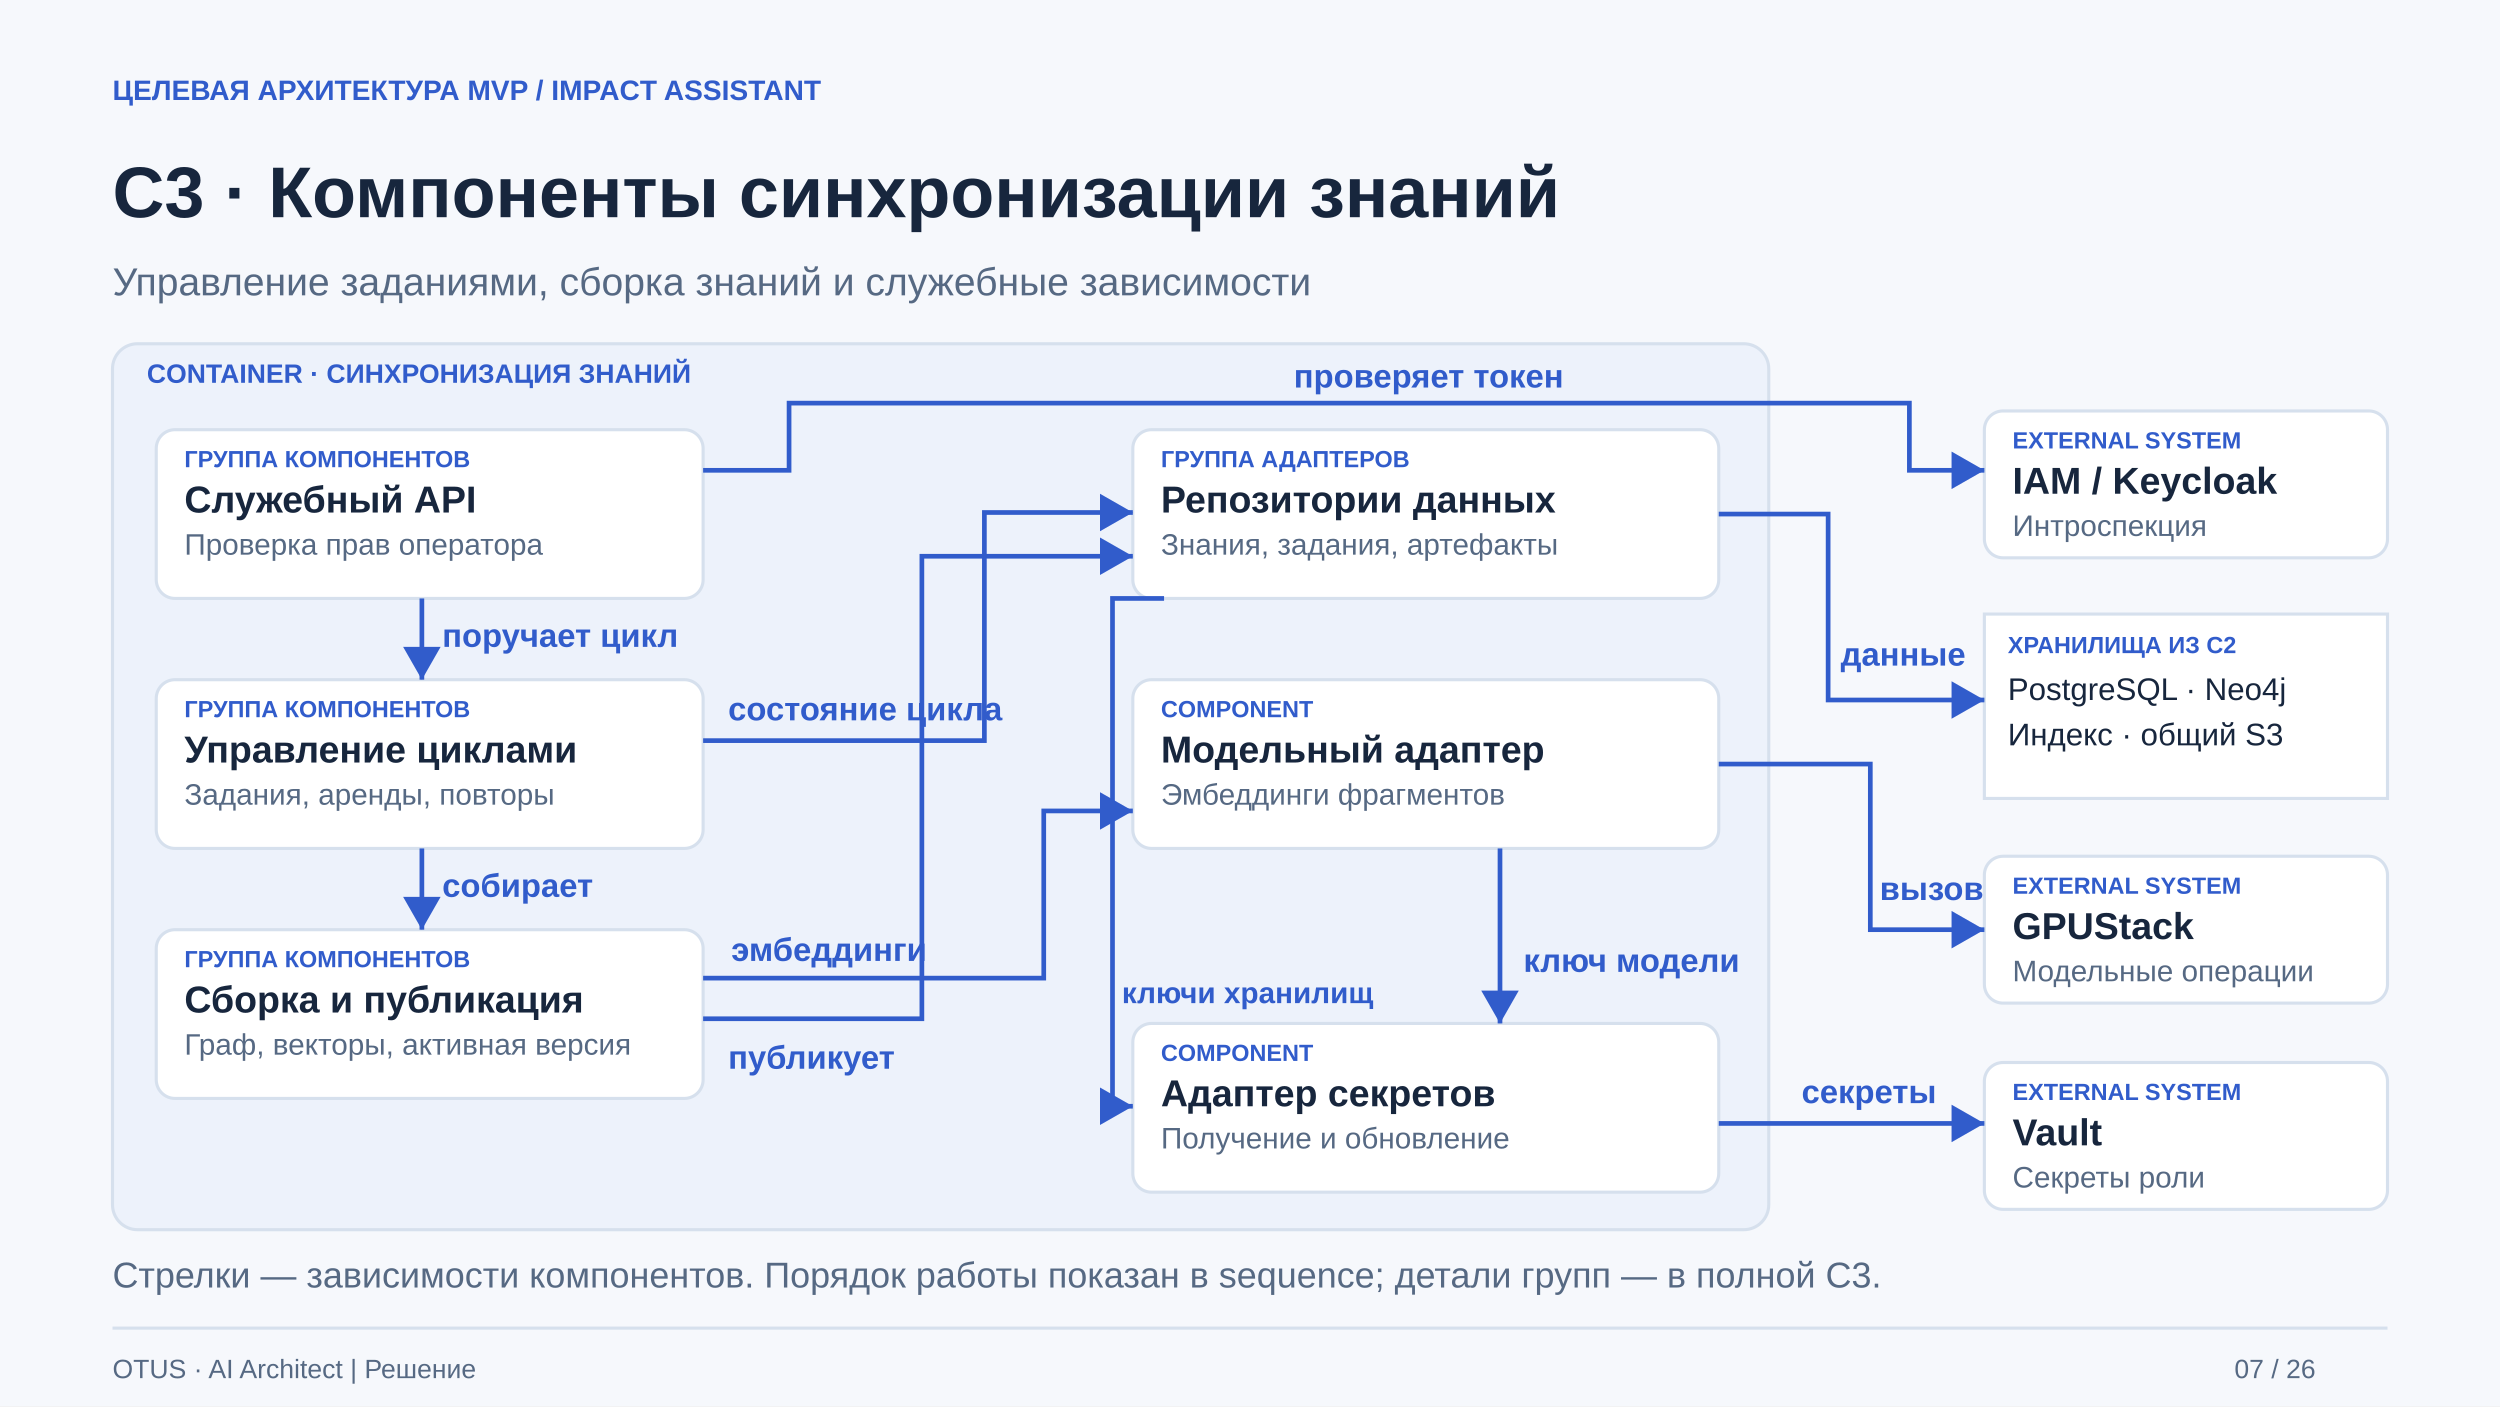
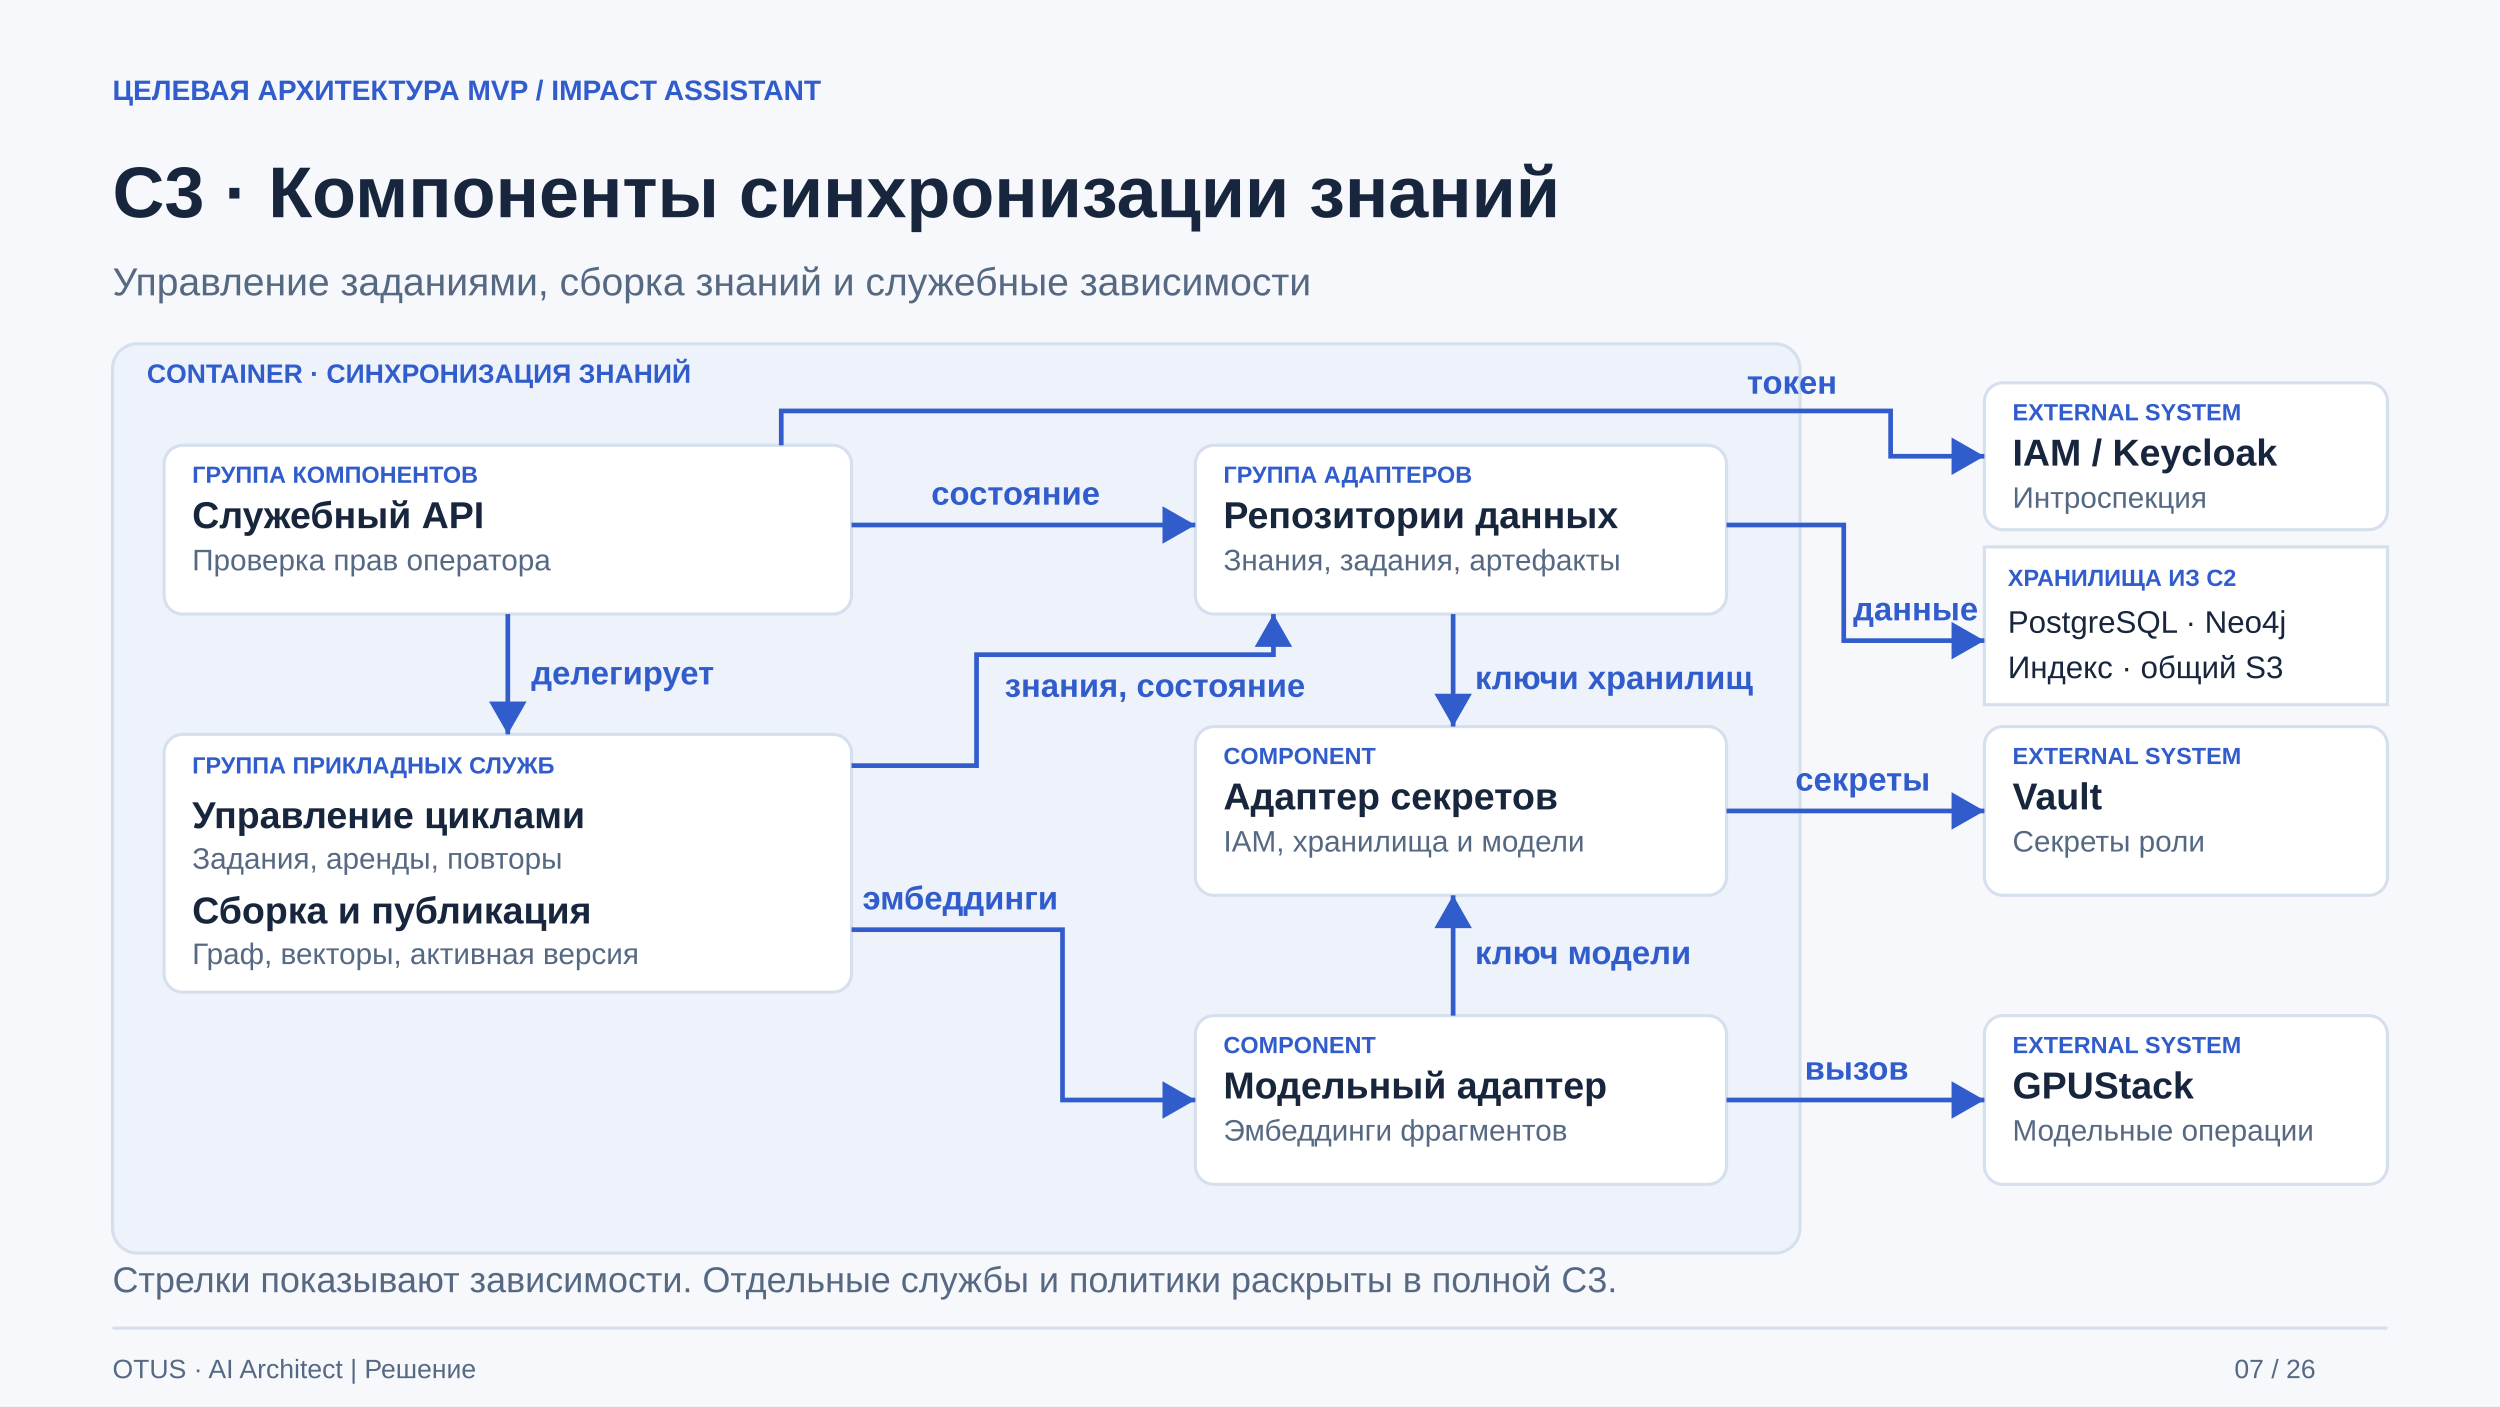
<svg xmlns="http://www.w3.org/2000/svg" width="1600" height="900" viewBox="0 0 1600 900" role="img" aria-labelledby="title desc">
  <defs>
    <marker id="arrow" markerWidth="10" markerHeight="10" refX="8" refY="5" orient="auto">
      <path d="M1 1L8 5L1 9Z" fill="#315CCB" />
    </marker>
  </defs>
  <g font-family="Arial, sans-serif">
    <rect width="1600" height="900" fill="#F6F8FC" />
    <text x="72" y="64" font-size="18" fill="#315CCB" font-weight="700">ЦЕЛЕВАЯ АРХИТЕКТУРА MVP  /  IMPACT ASSISTANT</text>
    <text x="72" y="139" font-size="46" fill="#17263D" font-weight="700">C3 · Компоненты синхронизации знаний</text>
    <text x="72" y="189" font-size="25" fill="#566983" font-weight="400">Управление заданиями, сборка знаний и служебные зависимости</text>
-     <rect x="72" y="220" width="1060" height="567" rx="16" fill="#EDF2FB" stroke="#D6E0ED" stroke-width="2" />
+     <rect x="72" y="220" width="1080" height="582" rx="16" fill="#EDF2FB" stroke="#D6E0ED" stroke-width="2" />
    <text x="94" y="245" font-size="17" fill="#315CCB" font-weight="700">CONTAINER · СИНХРОНИЗАЦИЯ ЗНАНИЙ</text>
-     <rect x="100" y="275" width="350" height="108" rx="12" fill="#FFFFFF" stroke="#D6E0ED" stroke-width="2" />
-     <text x="118" y="299" font-size="15" fill="#315CCB" font-weight="700">ГРУППА КОМПОНЕНТОВ</text>
-     <text x="118" y="328" font-size="24" fill="#17263D" font-weight="700">Служебный API</text>
-     <text x="118" y="355" font-size="19" fill="#566983" font-weight="400">Проверка прав оператора</text>
-     <rect x="100" y="435" width="350" height="108" rx="12" fill="#FFFFFF" stroke="#D6E0ED" stroke-width="2" />
-     <text x="118" y="459" font-size="15" fill="#315CCB" font-weight="700">ГРУППА КОМПОНЕНТОВ</text>
-     <text x="118" y="488" font-size="24" fill="#17263D" font-weight="700">Управление циклами</text>
-     <text x="118" y="515" font-size="19" fill="#566983" font-weight="400">Задания, аренды, повторы</text>
-     <rect x="100" y="595" width="350" height="108" rx="12" fill="#FFFFFF" stroke="#D6E0ED" stroke-width="2" />
-     <text x="118" y="619" font-size="15" fill="#315CCB" font-weight="700">ГРУППА КОМПОНЕНТОВ</text>
-     <text x="118" y="648" font-size="24" fill="#17263D" font-weight="700">Сборка и публикация</text>
-     <text x="118" y="675" font-size="19" fill="#566983" font-weight="400">Граф, векторы, активная версия</text>
-     <rect x="725" y="275" width="375" height="108" rx="12" fill="#FFFFFF" stroke="#D6E0ED" stroke-width="2" />
-     <text x="743" y="299" font-size="15" fill="#315CCB" font-weight="700">ГРУППА АДАПТЕРОВ</text>
-     <text x="743" y="328" font-size="24" fill="#17263D" font-weight="700">Репозитории данных</text>
-     <text x="743" y="355" font-size="19" fill="#566983" font-weight="400">Знания, задания, артефакты</text>
-     <rect x="725" y="435" width="375" height="108" rx="12" fill="#FFFFFF" stroke="#D6E0ED" stroke-width="2" />
-     <text x="743" y="459" font-size="15" fill="#315CCB" font-weight="700">COMPONENT</text>
-     <text x="743" y="488" font-size="24" fill="#17263D" font-weight="700">Модельный адаптер</text>
-     <text x="743" y="515" font-size="19" fill="#566983" font-weight="400">Эмбеддинги фрагментов</text>
-     <rect x="725" y="655" width="375" height="108" rx="12" fill="#FFFFFF" stroke="#D6E0ED" stroke-width="2" />
-     <text x="743" y="679" font-size="15" fill="#315CCB" font-weight="700">COMPONENT</text>
-     <text x="743" y="708" font-size="24" fill="#17263D" font-weight="700">Адаптер секретов</text>
-     <text x="743" y="735" font-size="19" fill="#566983" font-weight="400">Получение и обновление</text>
-     <rect x="1270" y="263" width="258" height="94" rx="12" fill="#FFFFFF" stroke="#D6E0ED" stroke-width="2" />
-     <text x="1288" y="287" font-size="15" fill="#315CCB" font-weight="700">EXTERNAL SYSTEM</text>
-     <text x="1288" y="316" font-size="24" fill="#17263D" font-weight="700">IAM / Keycloak</text>
-     <text x="1288" y="343" font-size="19" fill="#566983" font-weight="400">Интроспекция</text>
-     <rect x="1270" y="393" width="258" height="118" rx="0" fill="#FFFFFF" stroke="#D6E0ED" stroke-width="2" />
-     <text x="1285" y="418" font-size="15" fill="#315CCB" font-weight="700">ХРАНИЛИЩА ИЗ C2</text>
-     <text x="1285" y="448" font-size="20" fill="#17263D" font-weight="400">PostgreSQL · Neo4j</text>
-     <text x="1285" y="477" font-size="20" fill="#17263D" font-weight="400">Индекс · общий S3</text>
-     <rect x="1270" y="548" width="258" height="94" rx="12" fill="#FFFFFF" stroke="#D6E0ED" stroke-width="2" />
-     <text x="1288" y="572" font-size="15" fill="#315CCB" font-weight="700">EXTERNAL SYSTEM</text>
-     <text x="1288" y="601" font-size="24" fill="#17263D" font-weight="700">GPUStack</text>
-     <text x="1288" y="628" font-size="19" fill="#566983" font-weight="400">Модельные операции</text>
-     <rect x="1270" y="680" width="258" height="94" rx="12" fill="#FFFFFF" stroke="#D6E0ED" stroke-width="2" />
-     <text x="1288" y="704" font-size="15" fill="#315CCB" font-weight="700">EXTERNAL SYSTEM</text>
-     <text x="1288" y="733" font-size="24" fill="#17263D" font-weight="700">Vault</text>
-     <text x="1288" y="760" font-size="19" fill="#566983" font-weight="400">Секреты роли</text>
-     <path d="M450 301H505V258H1222V301H1270" fill="none" stroke="#315CCB" stroke-width="3" marker-end="url(#arrow)" />
-     <text x="828" y="248" font-size="21" fill="#315CCB" font-weight="600">проверяет токен</text>
-     <path d="M270 383V435" fill="none" stroke="#315CCB" stroke-width="3" marker-end="url(#arrow)" />
-     <text x="283" y="414" font-size="21" fill="#315CCB" font-weight="600">поручает цикл</text>
-     <path d="M270 543V595" fill="none" stroke="#315CCB" stroke-width="3" marker-end="url(#arrow)" />
-     <text x="283" y="574" font-size="21" fill="#315CCB" font-weight="600">собирает</text>
-     <path d="M450 474H630V328H725" fill="none" stroke="#315CCB" stroke-width="3" marker-end="url(#arrow)" />
-     <text x="466" y="461" font-size="21" fill="#315CCB" font-weight="600">состояние цикла</text>
-     <path d="M450 652H590V356H725" fill="none" stroke="#315CCB" stroke-width="3" marker-end="url(#arrow)" />
-     <text x="466" y="684" font-size="21" fill="#315CCB" font-weight="600">публикует</text>
-     <path d="M450 626H668V519H725" fill="none" stroke="#315CCB" stroke-width="3" marker-end="url(#arrow)" />
-     <text x="468" y="615" font-size="21" fill="#315CCB" font-weight="600">эмбеддинги</text>
-     <path d="M1100 329H1170V448H1270" fill="none" stroke="#315CCB" stroke-width="3" marker-end="url(#arrow)" />
-     <text x="1178" y="426" font-size="21" fill="#315CCB" font-weight="600">данные</text>
-     <path d="M1100 489H1197V595H1270" fill="none" stroke="#315CCB" stroke-width="3" marker-end="url(#arrow)" />
-     <text x="1203" y="576" font-size="21" fill="#315CCB" font-weight="600">вызов</text>
-     <path d="M960 543V655" fill="none" stroke="#315CCB" stroke-width="3" marker-end="url(#arrow)" />
-     <text x="975" y="622" font-size="21" fill="#315CCB" font-weight="600">ключ модели</text>
-     <path d="M745 383H712V708H725" fill="none" stroke="#315CCB" stroke-width="3" marker-end="url(#arrow)" />
-     <text x="718" y="642" font-size="19" fill="#315CCB" font-weight="600">ключи хранилищ</text>
-     <path d="M1100 719H1270" fill="none" stroke="#315CCB" stroke-width="3" marker-end="url(#arrow)" />
-     <text x="1153" y="706" font-size="21" fill="#315CCB" font-weight="600">секреты</text>
-     <text x="72" y="824" font-size="23" fill="#566983" font-weight="400">Стрелки — зависимости компонентов. Порядок работы показан в sequence; детали групп — в полной C3.</text>
+     <rect x="105" y="285" width="440" height="108" rx="12" fill="#FFFFFF" stroke="#D6E0ED" stroke-width="2" />
+     <text x="123" y="309" font-size="15" fill="#315CCB" font-weight="700">ГРУППА КОМПОНЕНТОВ</text>
+     <text x="123" y="338" font-size="24" fill="#17263D" font-weight="700">Служебный API</text>
+     <text x="123" y="365" font-size="19" fill="#566983" font-weight="400">Проверка прав оператора</text>
+     <rect x="105" y="470" width="440" height="165" rx="12" fill="#FFFFFF" stroke="#D6E0ED" stroke-width="2" />
+     <text x="123" y="495" font-size="15" fill="#315CCB" font-weight="700">ГРУППА ПРИКЛАДНЫХ СЛУЖБ</text>
+     <text x="123" y="530" font-size="24" fill="#17263D" font-weight="700">Управление циклами</text>
+     <text x="123" y="556" font-size="19" fill="#566983" font-weight="400">Задания, аренды, повторы</text>
+     <text x="123" y="591" font-size="24" fill="#17263D" font-weight="700">Сборка и публикация</text>
+     <text x="123" y="617" font-size="19" fill="#566983" font-weight="400">Граф, векторы, активная версия</text>
+     <rect x="765" y="285" width="340" height="108" rx="12" fill="#FFFFFF" stroke="#D6E0ED" stroke-width="2" />
+     <text x="783" y="309" font-size="15" fill="#315CCB" font-weight="700">ГРУППА АДАПТЕРОВ</text>
+     <text x="783" y="338" font-size="24" fill="#17263D" font-weight="700">Репозитории данных</text>
+     <text x="783" y="365" font-size="19" fill="#566983" font-weight="400">Знания, задания, артефакты</text>
+     <rect x="765" y="650" width="340" height="108" rx="12" fill="#FFFFFF" stroke="#D6E0ED" stroke-width="2" />
+     <text x="783" y="674" font-size="15" fill="#315CCB" font-weight="700">COMPONENT</text>
+     <text x="783" y="703" font-size="24" fill="#17263D" font-weight="700">Модельный адаптер</text>
+     <text x="783" y="730" font-size="19" fill="#566983" font-weight="400">Эмбеддинги фрагментов</text>
+     <rect x="765" y="465" width="340" height="108" rx="12" fill="#FFFFFF" stroke="#D6E0ED" stroke-width="2" />
+     <text x="783" y="489" font-size="15" fill="#315CCB" font-weight="700">COMPONENT</text>
+     <text x="783" y="518" font-size="24" fill="#17263D" font-weight="700">Адаптер секретов</text>
+     <text x="783" y="545" font-size="19" fill="#566983" font-weight="400">IAM, хранилища и модели</text>
+     <rect x="1270" y="245" width="258" height="94" rx="12" fill="#FFFFFF" stroke="#D6E0ED" stroke-width="2" />
+     <text x="1288" y="269" font-size="15" fill="#315CCB" font-weight="700">EXTERNAL SYSTEM</text>
+     <text x="1288" y="298" font-size="24" fill="#17263D" font-weight="700">IAM / Keycloak</text>
+     <text x="1288" y="325" font-size="19" fill="#566983" font-weight="400">Интроспекция</text>
+     <rect x="1270" y="350" width="258" height="101" rx="0" fill="#FFFFFF" stroke="#D6E0ED" stroke-width="2" />
+     <text x="1285" y="375" font-size="15" fill="#315CCB" font-weight="700">ХРАНИЛИЩА ИЗ C2</text>
+     <text x="1285" y="405" font-size="20" fill="#17263D" font-weight="400">PostgreSQL · Neo4j</text>
+     <text x="1285" y="434" font-size="20" fill="#17263D" font-weight="400">Индекс · общий S3</text>
+     <rect x="1270" y="650" width="258" height="108" rx="12" fill="#FFFFFF" stroke="#D6E0ED" stroke-width="2" />
+     <text x="1288" y="674" font-size="15" fill="#315CCB" font-weight="700">EXTERNAL SYSTEM</text>
+     <text x="1288" y="703" font-size="24" fill="#17263D" font-weight="700">GPUStack</text>
+     <text x="1288" y="730" font-size="19" fill="#566983" font-weight="400">Модельные операции</text>
+     <rect x="1270" y="465" width="258" height="108" rx="12" fill="#FFFFFF" stroke="#D6E0ED" stroke-width="2" />
+     <text x="1288" y="489" font-size="15" fill="#315CCB" font-weight="700">EXTERNAL SYSTEM</text>
+     <text x="1288" y="518" font-size="24" fill="#17263D" font-weight="700">Vault</text>
+     <text x="1288" y="545" font-size="19" fill="#566983" font-weight="400">Секреты роли</text>
+     <path d="M500 285V263H1210V292H1270" fill="none" stroke="#315CCB" stroke-width="3" marker-end="url(#arrow)" />
+     <text x="1118" y="252" font-size="21" fill="#315CCB" font-weight="600">токен</text>
+     <path d="M325 393V470" fill="none" stroke="#315CCB" stroke-width="3" marker-end="url(#arrow)" />
+     <text x="340" y="438" font-size="21" fill="#315CCB" font-weight="600">делегирует</text>
+     <path d="M545 336H765" fill="none" stroke="#315CCB" stroke-width="3" marker-end="url(#arrow)" />
+     <text x="596" y="323" font-size="21" fill="#315CCB" font-weight="600">состояние</text>
+     <path d="M545 490H625V419H815V393" fill="none" stroke="#315CCB" stroke-width="3" marker-end="url(#arrow)" />
+     <text x="643" y="446" font-size="21" fill="#315CCB" font-weight="600">знания, состояние</text>
+     <path d="M545 595H680V704H765" fill="none" stroke="#315CCB" stroke-width="3" marker-end="url(#arrow)" />
+     <text x="552" y="582" font-size="21" fill="#315CCB" font-weight="600">эмбеддинги</text>
+     <path d="M1105 336H1180V410H1270" fill="none" stroke="#315CCB" stroke-width="3" marker-end="url(#arrow)" />
+     <text x="1186" y="397" font-size="21" fill="#315CCB" font-weight="600">данные</text>
+     <path d="M1105 704H1270" fill="none" stroke="#315CCB" stroke-width="3" marker-end="url(#arrow)" />
+     <text x="1155" y="691" font-size="21" fill="#315CCB" font-weight="600">вызов</text>
+     <path d="M930 393V465" fill="none" stroke="#315CCB" stroke-width="3" marker-end="url(#arrow)" />
+     <text x="944" y="441" font-size="21" fill="#315CCB" font-weight="600">ключи хранилищ</text>
+     <path d="M930 650V573" fill="none" stroke="#315CCB" stroke-width="3" marker-end="url(#arrow)" />
+     <text x="944" y="617" font-size="21" fill="#315CCB" font-weight="600">ключ модели</text>
+     <path d="M1105 519H1270" fill="none" stroke="#315CCB" stroke-width="3" marker-end="url(#arrow)" />
+     <text x="1149" y="506" font-size="21" fill="#315CCB" font-weight="600">секреты</text>
+     <text x="72" y="827" font-size="23" fill="#566983" font-weight="400">Стрелки показывают зависимости. Отдельные службы и политики раскрыты в полной C3.</text>
    <path d="M72 850h1456" stroke="#D6E0ED" stroke-width="2" />
    <text x="72" y="882" font-size="17" fill="#566983" font-weight="400">OTUS · AI Architect   |   Решение</text>
    <text x="1430" y="882" font-size="17" fill="#566983" font-weight="400">07 / 26</text>
  </g>
</svg>
